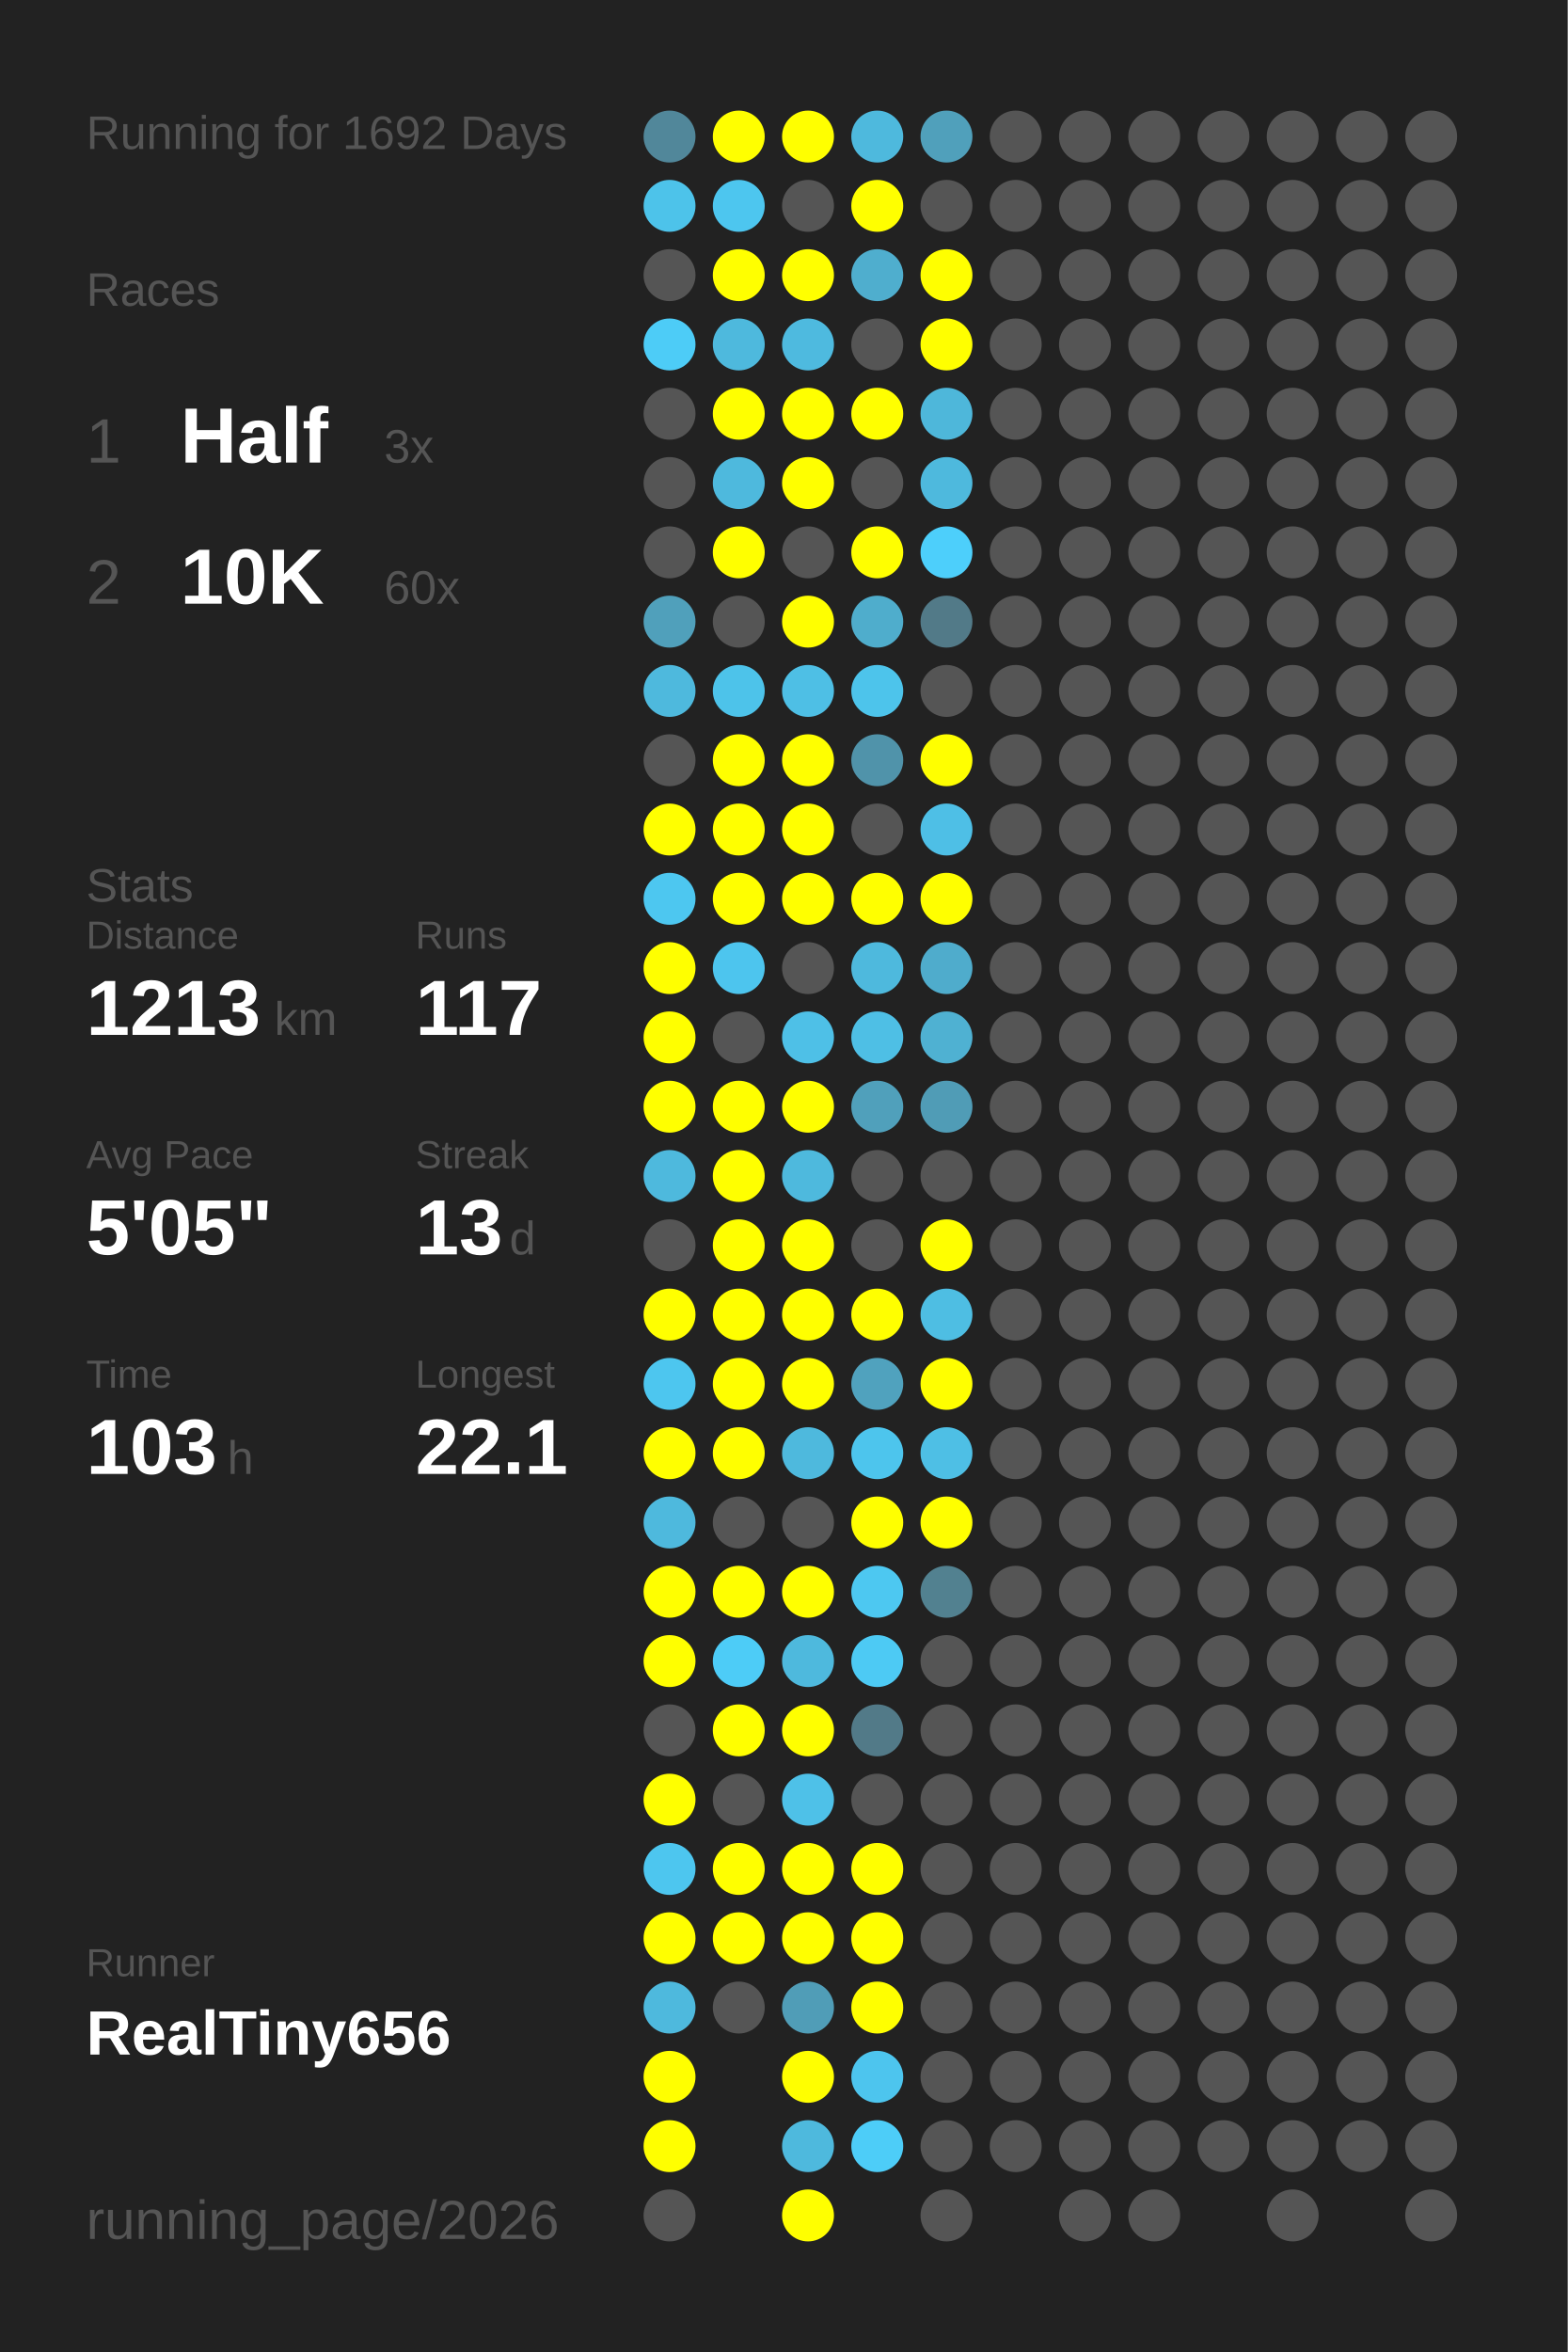
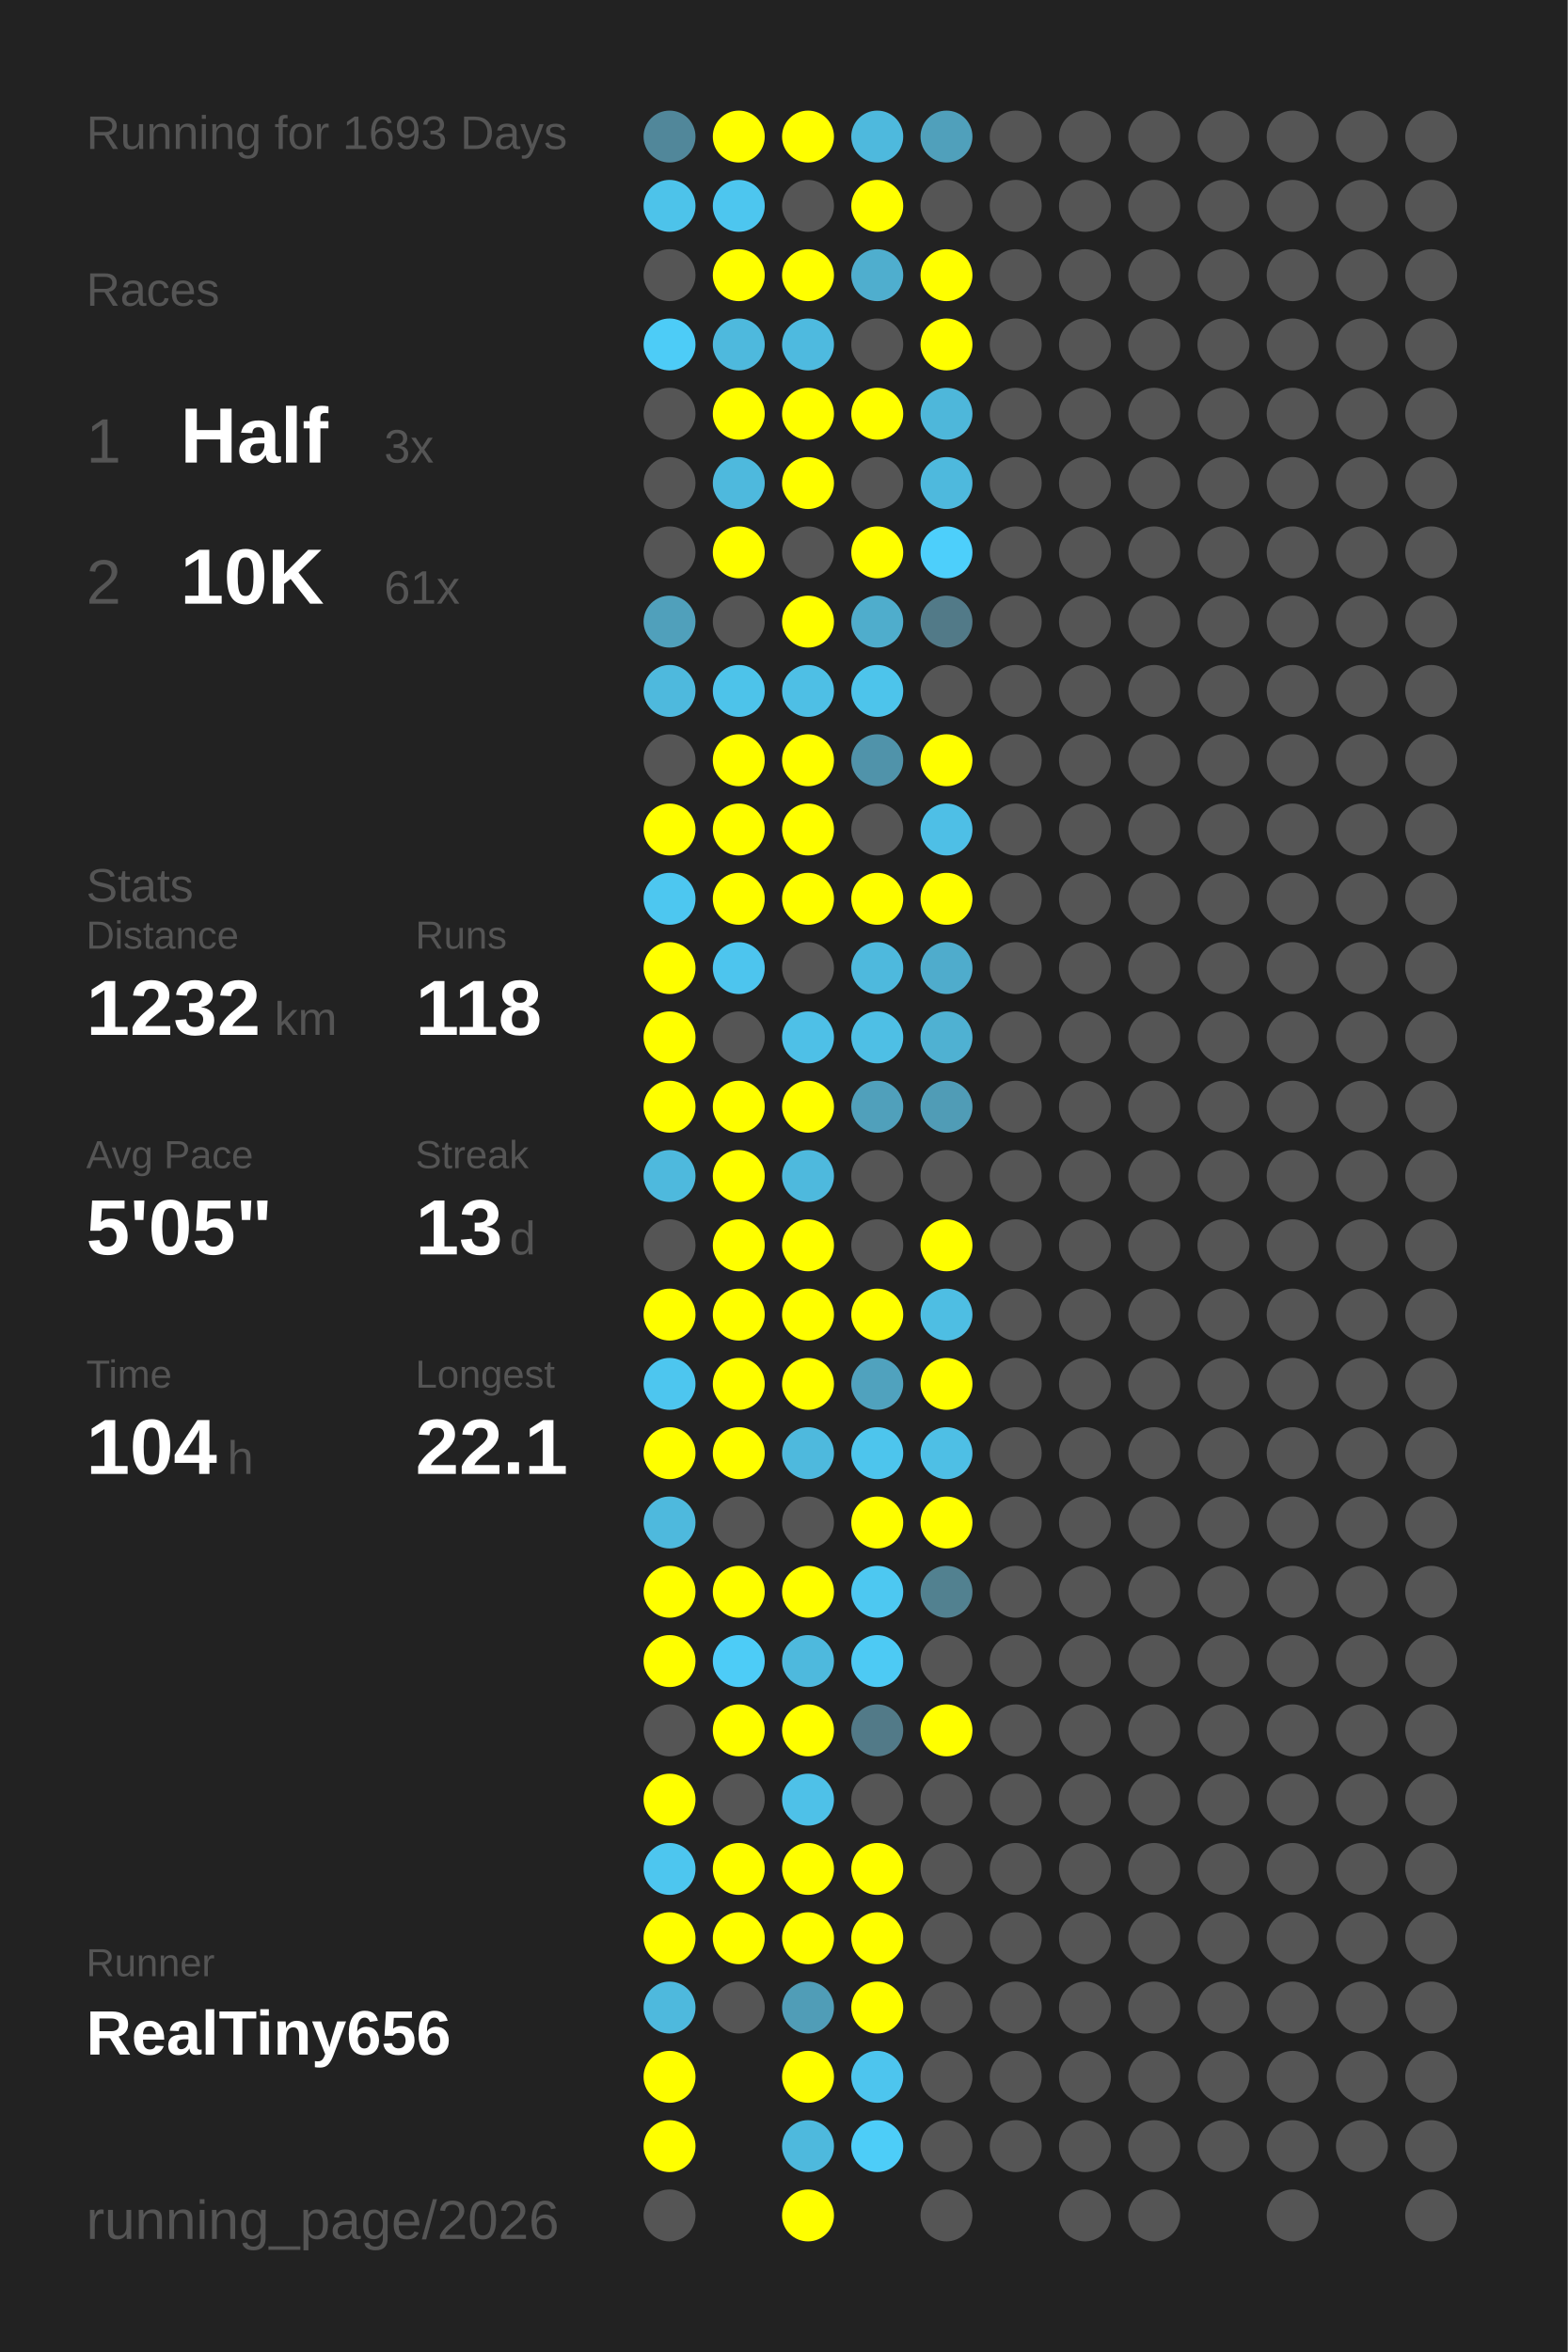
<svg xmlns="http://www.w3.org/2000/svg" baseProfile="full" height="300mm" version="1.1" viewBox="0,0,200,300" width="200mm">
  <defs />
  <rect fill="#222222" height="300" width="200" x="0" y="0" />
-   <text fill="#555555" style="font-size:6px; font-family:Arial;" x="11" y="19">Running for 1692 Days</text>
+   <text fill="#555555" style="font-size:6px; font-family:Arial;" x="11" y="19">Running for 1693 Days</text>
  <text fill="#555555" style="font-size:6px; font-family:Arial;" x="11" y="39">Races</text>
  <text fill="#555555" style="font-size:8px; font-family:Arial;" x="11" y="59">1</text>
  <text fill="#FFFFFF" style="font-size:10px; font-family:Arial; font-weight:bold;" x="23" y="59">Half</text>
  <text fill="#555555" style="font-size:6px; font-family:Arial;" x="49" y="59">3x</text>
  <text fill="#555555" style="font-size:8px; font-family:Arial;" x="11" y="77">2</text>
  <text fill="#FFFFFF" style="font-size:10px; font-family:Arial; font-weight:bold;" x="23" y="77">10K</text>
-   <text fill="#555555" style="font-size:6px; font-family:Arial;" x="49" y="77">60x</text>
+   <text fill="#555555" style="font-size:6px; font-family:Arial;" x="49" y="77">61x</text>
  <text fill="#555555" style="font-size:6px; font-family:Arial;" x="11" y="115">Stats</text>
  <text fill="#555555" style="font-size:5px; font-family:Arial;" x="11" y="121">Distance</text>
-   <text fill="#FFFFFF" style="font-size:10px; font-family:Arial; font-weight:bold;" x="11" y="132">1213</text>
+   <text fill="#FFFFFF" style="font-size:10px; font-family:Arial; font-weight:bold;" x="11" y="132">1232</text>
  <text fill="#555555" style="font-size:6px; font-family:Arial;" x="35" y="132">km</text>
  <text fill="#555555" style="font-size:5px; font-family:Arial;" x="53" y="121">Runs</text>
-   <text fill="#FFFFFF" style="font-size:10px; font-family:Arial; font-weight:bold;" x="53" y="132">117</text>
+   <text fill="#FFFFFF" style="font-size:10px; font-family:Arial; font-weight:bold;" x="53" y="132">118</text>
  <text fill="#555555" style="font-size:5px; font-family:Arial;" x="11" y="149">Avg Pace</text>
  <text fill="#FFFFFF" style="font-size:10px; font-family:Arial; font-weight:bold;" x="11" y="160">5'05"</text>
  <text fill="#555555" style="font-size:5px; font-family:Arial;" x="53" y="149">Streak</text>
  <text fill="#FFFFFF" style="font-size:10px; font-family:Arial; font-weight:bold;" x="53" y="160">13</text>
  <text fill="#555555" style="font-size:6px; font-family:Arial;" x="65" y="160">d</text>
  <text fill="#555555" style="font-size:5px; font-family:Arial;" x="11" y="177">Time</text>
-   <text fill="#FFFFFF" style="font-size:10px; font-family:Arial; font-weight:bold;" x="11" y="188">103</text>
+   <text fill="#FFFFFF" style="font-size:10px; font-family:Arial; font-weight:bold;" x="11" y="188">104</text>
  <text fill="#555555" style="font-size:6px; font-family:Arial;" x="29" y="188">h</text>
  <text fill="#555555" style="font-size:5px; font-family:Arial;" x="53" y="177">Longest</text>
  <text fill="#FFFFFF" style="font-size:10px; font-family:Arial; font-weight:bold;" x="53" y="188">22.1</text>
  <text fill="#555555" style="font-size:5px; font-family:Arial;" x="11" y="252.065">Runner</text>
  <text fill="#FFFFFF" style="font-size:8px; font-family:Arial; font-weight:bold;" x="11" y="262.065">RealTiny656</text>
  <text fill="#555555" style="font-size:7px; font-family:Arial;" x="11" y="285.581">running_page/2026</text>
  <circle cx="85.417" cy="17.419" fill="#51879a" r="3.312" />
  <circle cx="85.417" cy="26.258" fill="#4dc3ea" r="3.312" />
  <circle cx="85.417" cy="35.097" fill="#555555" r="3.312" />
  <circle cx="85.417" cy="43.935" fill="#4dccf7" r="3.312" />
  <circle cx="85.417" cy="52.774" fill="#555555" r="3.312" />
  <circle cx="85.417" cy="61.613" fill="#555555" r="3.312" />
  <circle cx="85.417" cy="70.452" fill="#555555" r="3.312" />
  <circle cx="85.417" cy="79.29" fill="#50a0bb" r="3.312" />
  <circle cx="85.417" cy="88.129" fill="#4eb9dd" r="3.312" />
  <circle cx="85.417" cy="96.968" fill="#555555" r="3.312" />
  <circle cx="85.417" cy="105.806" fill="#FFFF00" r="3.312" />
  <circle cx="85.417" cy="114.645" fill="#4dc7f0" r="3.312" />
  <circle cx="85.417" cy="123.484" fill="#FFFF00" r="3.312" />
  <circle cx="85.417" cy="132.323" fill="#FFFF00" r="3.312" />
  <circle cx="85.417" cy="141.161" fill="#FFFF00" r="3.312" />
  <circle cx="85.417" cy="150" fill="#4eb9dd" r="3.312" />
  <circle cx="85.417" cy="158.839" fill="#555555" r="3.312" />
  <circle cx="85.417" cy="167.677" fill="#FFFF00" r="3.312" />
  <circle cx="85.417" cy="176.516" fill="#4dc6ef" r="3.312" />
  <circle cx="85.417" cy="185.355" fill="#FFFF00" r="3.312" />
  <circle cx="85.417" cy="194.194" fill="#4eb9dd" r="3.312" />
  <circle cx="85.417" cy="203.032" fill="#FFFF00" r="3.312" />
  <circle cx="85.417" cy="211.871" fill="#FFFF00" r="3.312" />
  <circle cx="85.417" cy="220.71" fill="#555555" r="3.312" />
  <circle cx="85.417" cy="229.548" fill="#FFFF00" r="3.312" />
  <circle cx="85.417" cy="238.387" fill="#4dc6ef" r="3.312" />
  <circle cx="85.417" cy="247.226" fill="#FFFF00" r="3.312" />
  <circle cx="85.417" cy="256.065" fill="#4eb9dd" r="3.312" />
  <circle cx="85.417" cy="264.903" fill="#FFFF00" r="3.312" />
  <circle cx="85.417" cy="273.742" fill="#FFFF00" r="3.312" />
  <circle cx="85.417" cy="282.581" fill="#555555" r="3.312" />
  <circle cx="94.25" cy="17.419" fill="#FFFF00" r="3.312" />
  <circle cx="94.25" cy="26.258" fill="#4dc6ef" r="3.312" />
  <circle cx="94.25" cy="35.097" fill="#FFFF00" r="3.312" />
  <circle cx="94.25" cy="43.935" fill="#4eb9dd" r="3.312" />
  <circle cx="94.25" cy="52.774" fill="#FFFF00" r="3.312" />
  <circle cx="94.25" cy="61.613" fill="#4eb9dd" r="3.312" />
  <circle cx="94.25" cy="70.452" fill="#FFFF00" r="3.312" />
  <circle cx="94.25" cy="79.29" fill="#555555" r="3.312" />
  <circle cx="94.25" cy="88.129" fill="#4dc3ea" r="3.312" />
  <circle cx="94.25" cy="96.968" fill="#FFFF00" r="3.312" />
  <circle cx="94.25" cy="105.806" fill="#FFFF00" r="3.312" />
  <circle cx="94.25" cy="114.645" fill="#FFFF00" r="3.312" />
  <circle cx="94.25" cy="123.484" fill="#4dc5ee" r="3.312" />
  <circle cx="94.25" cy="132.323" fill="#555555" r="3.312" />
  <circle cx="94.25" cy="141.161" fill="#FFFF00" r="3.312" />
  <circle cx="94.25" cy="150" fill="#FFFF00" r="3.312" />
  <circle cx="94.25" cy="158.839" fill="#FFFF00" r="3.312" />
  <circle cx="94.25" cy="167.677" fill="#FFFF00" r="3.312" />
  <circle cx="94.25" cy="176.516" fill="#FFFF00" r="3.312" />
  <circle cx="94.25" cy="185.355" fill="#FFFF00" r="3.312" />
  <circle cx="94.25" cy="194.194" fill="#555555" r="3.312" />
  <circle cx="94.25" cy="203.032" fill="#FFFF00" r="3.312" />
  <circle cx="94.25" cy="211.871" fill="#4dccf7" r="3.312" />
  <circle cx="94.25" cy="220.71" fill="#FFFF00" r="3.312" />
  <circle cx="94.25" cy="229.548" fill="#555555" r="3.312" />
  <circle cx="94.25" cy="238.387" fill="#FFFF00" r="3.312" />
  <circle cx="94.25" cy="247.226" fill="#FFFF00" r="3.312" />
  <circle cx="94.25" cy="256.065" fill="#555555" r="3.312" />
  <circle cx="103.083" cy="17.419" fill="#FFFF00" r="3.312" />
  <circle cx="103.083" cy="26.258" fill="#555555" r="3.312" />
  <circle cx="103.083" cy="35.097" fill="#FFFF00" r="3.312" />
  <circle cx="103.083" cy="43.935" fill="#4ebadf" r="3.312" />
  <circle cx="103.083" cy="52.774" fill="#FFFF00" r="3.312" />
  <circle cx="103.083" cy="61.613" fill="#FFFF00" r="3.312" />
  <circle cx="103.083" cy="70.452" fill="#555555" r="3.312" />
  <circle cx="103.083" cy="79.29" fill="#FFFF00" r="3.312" />
  <circle cx="103.083" cy="88.129" fill="#4ebfe5" r="3.312" />
  <circle cx="103.083" cy="96.968" fill="#FFFF00" r="3.312" />
  <circle cx="103.083" cy="105.806" fill="#FFFF00" r="3.312" />
  <circle cx="103.083" cy="114.645" fill="#FFFF00" r="3.312" />
  <circle cx="103.083" cy="123.484" fill="#555555" r="3.312" />
  <circle cx="103.083" cy="132.323" fill="#4ec0e7" r="3.312" />
  <circle cx="103.083" cy="141.161" fill="#FFFF00" r="3.312" />
  <circle cx="103.083" cy="150" fill="#4eb9dd" r="3.312" />
  <circle cx="103.083" cy="158.839" fill="#FFFF00" r="3.312" />
  <circle cx="103.083" cy="167.677" fill="#FFFF00" r="3.312" />
  <circle cx="103.083" cy="176.516" fill="#FFFF00" r="3.312" />
  <circle cx="103.083" cy="185.355" fill="#4eb9dd" r="3.312" />
  <circle cx="103.083" cy="194.194" fill="#555555" r="3.312" />
  <circle cx="103.083" cy="203.032" fill="#FFFF00" r="3.312" />
  <circle cx="103.083" cy="211.871" fill="#4eb9dd" r="3.312" />
  <circle cx="103.083" cy="220.71" fill="#FFFF00" r="3.312" />
  <circle cx="103.083" cy="229.548" fill="#4ec1e8" r="3.312" />
  <circle cx="103.083" cy="238.387" fill="#FFFF00" r="3.312" />
  <circle cx="103.083" cy="247.226" fill="#FFFF00" r="3.312" />
  <circle cx="103.083" cy="256.065" fill="#509db7" r="3.312" />
  <circle cx="103.083" cy="264.903" fill="#FFFF00" r="3.312" />
  <circle cx="103.083" cy="273.742" fill="#4eb9dd" r="3.312" />
  <circle cx="103.083" cy="282.581" fill="#FFFF00" r="3.312" />
  <circle cx="111.917" cy="17.419" fill="#4eb9dd" r="3.312" />
  <circle cx="111.917" cy="26.258" fill="#FFFF00" r="3.312" />
  <circle cx="111.917" cy="35.097" fill="#4faece" r="3.312" />
  <circle cx="111.917" cy="43.935" fill="#555555" r="3.312" />
  <circle cx="111.917" cy="52.774" fill="#FFFF00" r="3.312" />
  <circle cx="111.917" cy="61.613" fill="#555555" r="3.312" />
  <circle cx="111.917" cy="70.452" fill="#FFFF00" r="3.312" />
  <circle cx="111.917" cy="79.29" fill="#4fadcc" r="3.312" />
  <circle cx="111.917" cy="88.129" fill="#4dc4eb" r="3.312" />
  <circle cx="111.917" cy="96.968" fill="#5093aa" r="3.312" />
  <circle cx="111.917" cy="105.806" fill="#555555" r="3.312" />
  <circle cx="111.917" cy="114.645" fill="#FFFF00" r="3.312" />
  <circle cx="111.917" cy="123.484" fill="#4eb9dd" r="3.312" />
  <circle cx="111.917" cy="132.323" fill="#4ebfe5" r="3.312" />
  <circle cx="111.917" cy="141.161" fill="#50a0bb" r="3.312" />
  <circle cx="111.917" cy="150" fill="#555555" r="3.312" />
  <circle cx="111.917" cy="158.839" fill="#555555" r="3.312" />
  <circle cx="111.917" cy="167.677" fill="#FFFF00" r="3.312" />
  <circle cx="111.917" cy="176.516" fill="#50a2be" r="3.312" />
  <circle cx="111.917" cy="185.355" fill="#4dc5ed" r="3.312" />
  <circle cx="111.917" cy="194.194" fill="#FFFF00" r="3.312" />
  <circle cx="111.917" cy="203.032" fill="#4dc8f1" r="3.312" />
  <circle cx="111.917" cy="211.871" fill="#4dcaf4" r="3.312" />
  <circle cx="111.917" cy="220.71" fill="#527a88" r="3.312" />
  <circle cx="111.917" cy="229.548" fill="#555555" r="3.312" />
  <circle cx="111.917" cy="238.387" fill="#FFFF00" r="3.312" />
  <circle cx="111.917" cy="247.226" fill="#FFFF00" r="3.312" />
  <circle cx="111.917" cy="256.065" fill="#FFFF00" r="3.312" />
  <circle cx="111.917" cy="264.903" fill="#4dc5ee" r="3.312" />
  <circle cx="111.917" cy="273.742" fill="#4dcdf8" r="3.312" />
  <circle cx="120.75" cy="17.419" fill="#50a0bb" r="3.312" />
  <circle cx="120.75" cy="26.258" fill="#555555" r="3.312" />
  <circle cx="120.75" cy="35.097" fill="#FFFF00" r="3.312" />
  <circle cx="120.75" cy="43.935" fill="#FFFF00" r="3.312" />
  <circle cx="120.75" cy="52.774" fill="#4eb7da" r="3.312" />
  <circle cx="120.75" cy="61.613" fill="#4eb9dd" r="3.312" />
  <circle cx="120.75" cy="70.452" fill="#4dcffb" r="3.312" />
  <circle cx="120.75" cy="79.29" fill="#527a88" r="3.312" />
  <circle cx="120.75" cy="88.129" fill="#555555" r="3.312" />
  <circle cx="120.75" cy="96.968" fill="#FFFF00" r="3.312" />
  <circle cx="120.75" cy="105.806" fill="#4ebfe6" r="3.312" />
  <circle cx="120.75" cy="114.645" fill="#FFFF00" r="3.312" />
  <circle cx="120.75" cy="123.484" fill="#4faccc" r="3.312" />
  <circle cx="120.75" cy="132.323" fill="#4fb1d2" r="3.312" />
  <circle cx="120.75" cy="141.161" fill="#509cb6" r="3.312" />
  <circle cx="120.75" cy="150" fill="#555555" r="3.312" />
  <circle cx="120.75" cy="158.839" fill="#FFFF00" r="3.312" />
  <circle cx="120.75" cy="167.677" fill="#4ebee3" r="3.312" />
  <circle cx="120.75" cy="176.516" fill="#FFFF00" r="3.312" />
  <circle cx="120.75" cy="185.355" fill="#4ebfe5" r="3.312" />
  <circle cx="120.75" cy="194.194" fill="#FFFF00" r="3.312" />
  <circle cx="120.75" cy="203.032" fill="#528190" r="3.312" />
  <circle cx="120.75" cy="211.871" fill="#555555" r="3.312" />
-   <circle cx="120.75" cy="220.71" fill="#555555" r="3.312" />
+   <circle cx="120.75" cy="220.71" fill="#FFFF00" r="3.312" />
  <circle cx="120.75" cy="229.548" fill="#555555" r="3.312" />
  <circle cx="120.75" cy="238.387" fill="#555555" r="3.312" />
  <circle cx="120.75" cy="247.226" fill="#555555" r="3.312" />
  <circle cx="120.75" cy="256.065" fill="#555555" r="3.312" />
  <circle cx="120.75" cy="264.903" fill="#555555" r="3.312" />
  <circle cx="120.75" cy="273.742" fill="#555555" r="3.312" />
  <circle cx="120.75" cy="282.581" fill="#555555" r="3.312" />
  <circle cx="129.583" cy="17.419" fill="#555555" r="3.312" />
  <circle cx="129.583" cy="26.258" fill="#555555" r="3.312" />
  <circle cx="129.583" cy="35.097" fill="#555555" r="3.312" />
  <circle cx="129.583" cy="43.935" fill="#555555" r="3.312" />
  <circle cx="129.583" cy="52.774" fill="#555555" r="3.312" />
  <circle cx="129.583" cy="61.613" fill="#555555" r="3.312" />
  <circle cx="129.583" cy="70.452" fill="#555555" r="3.312" />
  <circle cx="129.583" cy="79.29" fill="#555555" r="3.312" />
  <circle cx="129.583" cy="88.129" fill="#555555" r="3.312" />
  <circle cx="129.583" cy="96.968" fill="#555555" r="3.312" />
  <circle cx="129.583" cy="105.806" fill="#555555" r="3.312" />
  <circle cx="129.583" cy="114.645" fill="#555555" r="3.312" />
  <circle cx="129.583" cy="123.484" fill="#555555" r="3.312" />
  <circle cx="129.583" cy="132.323" fill="#555555" r="3.312" />
  <circle cx="129.583" cy="141.161" fill="#555555" r="3.312" />
  <circle cx="129.583" cy="150" fill="#555555" r="3.312" />
  <circle cx="129.583" cy="158.839" fill="#555555" r="3.312" />
  <circle cx="129.583" cy="167.677" fill="#555555" r="3.312" />
  <circle cx="129.583" cy="176.516" fill="#555555" r="3.312" />
  <circle cx="129.583" cy="185.355" fill="#555555" r="3.312" />
  <circle cx="129.583" cy="194.194" fill="#555555" r="3.312" />
  <circle cx="129.583" cy="203.032" fill="#555555" r="3.312" />
  <circle cx="129.583" cy="211.871" fill="#555555" r="3.312" />
  <circle cx="129.583" cy="220.71" fill="#555555" r="3.312" />
  <circle cx="129.583" cy="229.548" fill="#555555" r="3.312" />
  <circle cx="129.583" cy="238.387" fill="#555555" r="3.312" />
  <circle cx="129.583" cy="247.226" fill="#555555" r="3.312" />
  <circle cx="129.583" cy="256.065" fill="#555555" r="3.312" />
  <circle cx="129.583" cy="264.903" fill="#555555" r="3.312" />
  <circle cx="129.583" cy="273.742" fill="#555555" r="3.312" />
  <circle cx="138.417" cy="17.419" fill="#555555" r="3.312" />
  <circle cx="138.417" cy="26.258" fill="#555555" r="3.312" />
  <circle cx="138.417" cy="35.097" fill="#555555" r="3.312" />
  <circle cx="138.417" cy="43.935" fill="#555555" r="3.312" />
  <circle cx="138.417" cy="52.774" fill="#555555" r="3.312" />
  <circle cx="138.417" cy="61.613" fill="#555555" r="3.312" />
  <circle cx="138.417" cy="70.452" fill="#555555" r="3.312" />
  <circle cx="138.417" cy="79.29" fill="#555555" r="3.312" />
  <circle cx="138.417" cy="88.129" fill="#555555" r="3.312" />
  <circle cx="138.417" cy="96.968" fill="#555555" r="3.312" />
  <circle cx="138.417" cy="105.806" fill="#555555" r="3.312" />
  <circle cx="138.417" cy="114.645" fill="#555555" r="3.312" />
  <circle cx="138.417" cy="123.484" fill="#555555" r="3.312" />
  <circle cx="138.417" cy="132.323" fill="#555555" r="3.312" />
  <circle cx="138.417" cy="141.161" fill="#555555" r="3.312" />
  <circle cx="138.417" cy="150" fill="#555555" r="3.312" />
  <circle cx="138.417" cy="158.839" fill="#555555" r="3.312" />
  <circle cx="138.417" cy="167.677" fill="#555555" r="3.312" />
  <circle cx="138.417" cy="176.516" fill="#555555" r="3.312" />
  <circle cx="138.417" cy="185.355" fill="#555555" r="3.312" />
  <circle cx="138.417" cy="194.194" fill="#555555" r="3.312" />
  <circle cx="138.417" cy="203.032" fill="#555555" r="3.312" />
  <circle cx="138.417" cy="211.871" fill="#555555" r="3.312" />
  <circle cx="138.417" cy="220.71" fill="#555555" r="3.312" />
  <circle cx="138.417" cy="229.548" fill="#555555" r="3.312" />
  <circle cx="138.417" cy="238.387" fill="#555555" r="3.312" />
  <circle cx="138.417" cy="247.226" fill="#555555" r="3.312" />
  <circle cx="138.417" cy="256.065" fill="#555555" r="3.312" />
  <circle cx="138.417" cy="264.903" fill="#555555" r="3.312" />
  <circle cx="138.417" cy="273.742" fill="#555555" r="3.312" />
  <circle cx="138.417" cy="282.581" fill="#555555" r="3.312" />
  <circle cx="147.25" cy="17.419" fill="#555555" r="3.312" />
  <circle cx="147.25" cy="26.258" fill="#555555" r="3.312" />
  <circle cx="147.25" cy="35.097" fill="#555555" r="3.312" />
  <circle cx="147.25" cy="43.935" fill="#555555" r="3.312" />
  <circle cx="147.25" cy="52.774" fill="#555555" r="3.312" />
  <circle cx="147.25" cy="61.613" fill="#555555" r="3.312" />
  <circle cx="147.25" cy="70.452" fill="#555555" r="3.312" />
  <circle cx="147.25" cy="79.29" fill="#555555" r="3.312" />
  <circle cx="147.25" cy="88.129" fill="#555555" r="3.312" />
  <circle cx="147.25" cy="96.968" fill="#555555" r="3.312" />
  <circle cx="147.25" cy="105.806" fill="#555555" r="3.312" />
  <circle cx="147.25" cy="114.645" fill="#555555" r="3.312" />
  <circle cx="147.25" cy="123.484" fill="#555555" r="3.312" />
  <circle cx="147.25" cy="132.323" fill="#555555" r="3.312" />
  <circle cx="147.25" cy="141.161" fill="#555555" r="3.312" />
  <circle cx="147.25" cy="150" fill="#555555" r="3.312" />
  <circle cx="147.25" cy="158.839" fill="#555555" r="3.312" />
  <circle cx="147.25" cy="167.677" fill="#555555" r="3.312" />
  <circle cx="147.25" cy="176.516" fill="#555555" r="3.312" />
  <circle cx="147.25" cy="185.355" fill="#555555" r="3.312" />
  <circle cx="147.25" cy="194.194" fill="#555555" r="3.312" />
  <circle cx="147.25" cy="203.032" fill="#555555" r="3.312" />
  <circle cx="147.25" cy="211.871" fill="#555555" r="3.312" />
  <circle cx="147.25" cy="220.71" fill="#555555" r="3.312" />
  <circle cx="147.25" cy="229.548" fill="#555555" r="3.312" />
  <circle cx="147.25" cy="238.387" fill="#555555" r="3.312" />
  <circle cx="147.25" cy="247.226" fill="#555555" r="3.312" />
  <circle cx="147.25" cy="256.065" fill="#555555" r="3.312" />
  <circle cx="147.25" cy="264.903" fill="#555555" r="3.312" />
  <circle cx="147.25" cy="273.742" fill="#555555" r="3.312" />
  <circle cx="147.25" cy="282.581" fill="#555555" r="3.312" />
  <circle cx="156.083" cy="17.419" fill="#555555" r="3.312" />
  <circle cx="156.083" cy="26.258" fill="#555555" r="3.312" />
  <circle cx="156.083" cy="35.097" fill="#555555" r="3.312" />
  <circle cx="156.083" cy="43.935" fill="#555555" r="3.312" />
  <circle cx="156.083" cy="52.774" fill="#555555" r="3.312" />
  <circle cx="156.083" cy="61.613" fill="#555555" r="3.312" />
  <circle cx="156.083" cy="70.452" fill="#555555" r="3.312" />
  <circle cx="156.083" cy="79.29" fill="#555555" r="3.312" />
  <circle cx="156.083" cy="88.129" fill="#555555" r="3.312" />
  <circle cx="156.083" cy="96.968" fill="#555555" r="3.312" />
  <circle cx="156.083" cy="105.806" fill="#555555" r="3.312" />
  <circle cx="156.083" cy="114.645" fill="#555555" r="3.312" />
  <circle cx="156.083" cy="123.484" fill="#555555" r="3.312" />
  <circle cx="156.083" cy="132.323" fill="#555555" r="3.312" />
  <circle cx="156.083" cy="141.161" fill="#555555" r="3.312" />
  <circle cx="156.083" cy="150" fill="#555555" r="3.312" />
  <circle cx="156.083" cy="158.839" fill="#555555" r="3.312" />
  <circle cx="156.083" cy="167.677" fill="#555555" r="3.312" />
  <circle cx="156.083" cy="176.516" fill="#555555" r="3.312" />
  <circle cx="156.083" cy="185.355" fill="#555555" r="3.312" />
  <circle cx="156.083" cy="194.194" fill="#555555" r="3.312" />
  <circle cx="156.083" cy="203.032" fill="#555555" r="3.312" />
  <circle cx="156.083" cy="211.871" fill="#555555" r="3.312" />
  <circle cx="156.083" cy="220.71" fill="#555555" r="3.312" />
  <circle cx="156.083" cy="229.548" fill="#555555" r="3.312" />
  <circle cx="156.083" cy="238.387" fill="#555555" r="3.312" />
  <circle cx="156.083" cy="247.226" fill="#555555" r="3.312" />
  <circle cx="156.083" cy="256.065" fill="#555555" r="3.312" />
  <circle cx="156.083" cy="264.903" fill="#555555" r="3.312" />
  <circle cx="156.083" cy="273.742" fill="#555555" r="3.312" />
  <circle cx="164.917" cy="17.419" fill="#555555" r="3.312" />
  <circle cx="164.917" cy="26.258" fill="#555555" r="3.312" />
  <circle cx="164.917" cy="35.097" fill="#555555" r="3.312" />
  <circle cx="164.917" cy="43.935" fill="#555555" r="3.312" />
  <circle cx="164.917" cy="52.774" fill="#555555" r="3.312" />
  <circle cx="164.917" cy="61.613" fill="#555555" r="3.312" />
  <circle cx="164.917" cy="70.452" fill="#555555" r="3.312" />
  <circle cx="164.917" cy="79.29" fill="#555555" r="3.312" />
  <circle cx="164.917" cy="88.129" fill="#555555" r="3.312" />
  <circle cx="164.917" cy="96.968" fill="#555555" r="3.312" />
  <circle cx="164.917" cy="105.806" fill="#555555" r="3.312" />
  <circle cx="164.917" cy="114.645" fill="#555555" r="3.312" />
  <circle cx="164.917" cy="123.484" fill="#555555" r="3.312" />
  <circle cx="164.917" cy="132.323" fill="#555555" r="3.312" />
  <circle cx="164.917" cy="141.161" fill="#555555" r="3.312" />
  <circle cx="164.917" cy="150" fill="#555555" r="3.312" />
  <circle cx="164.917" cy="158.839" fill="#555555" r="3.312" />
  <circle cx="164.917" cy="167.677" fill="#555555" r="3.312" />
  <circle cx="164.917" cy="176.516" fill="#555555" r="3.312" />
  <circle cx="164.917" cy="185.355" fill="#555555" r="3.312" />
  <circle cx="164.917" cy="194.194" fill="#555555" r="3.312" />
  <circle cx="164.917" cy="203.032" fill="#555555" r="3.312" />
  <circle cx="164.917" cy="211.871" fill="#555555" r="3.312" />
  <circle cx="164.917" cy="220.71" fill="#555555" r="3.312" />
  <circle cx="164.917" cy="229.548" fill="#555555" r="3.312" />
  <circle cx="164.917" cy="238.387" fill="#555555" r="3.312" />
  <circle cx="164.917" cy="247.226" fill="#555555" r="3.312" />
  <circle cx="164.917" cy="256.065" fill="#555555" r="3.312" />
  <circle cx="164.917" cy="264.903" fill="#555555" r="3.312" />
  <circle cx="164.917" cy="273.742" fill="#555555" r="3.312" />
  <circle cx="164.917" cy="282.581" fill="#555555" r="3.312" />
  <circle cx="173.75" cy="17.419" fill="#555555" r="3.312" />
  <circle cx="173.75" cy="26.258" fill="#555555" r="3.312" />
  <circle cx="173.75" cy="35.097" fill="#555555" r="3.312" />
  <circle cx="173.75" cy="43.935" fill="#555555" r="3.312" />
  <circle cx="173.75" cy="52.774" fill="#555555" r="3.312" />
  <circle cx="173.75" cy="61.613" fill="#555555" r="3.312" />
  <circle cx="173.75" cy="70.452" fill="#555555" r="3.312" />
  <circle cx="173.75" cy="79.29" fill="#555555" r="3.312" />
  <circle cx="173.75" cy="88.129" fill="#555555" r="3.312" />
  <circle cx="173.75" cy="96.968" fill="#555555" r="3.312" />
  <circle cx="173.75" cy="105.806" fill="#555555" r="3.312" />
  <circle cx="173.75" cy="114.645" fill="#555555" r="3.312" />
  <circle cx="173.75" cy="123.484" fill="#555555" r="3.312" />
  <circle cx="173.75" cy="132.323" fill="#555555" r="3.312" />
  <circle cx="173.75" cy="141.161" fill="#555555" r="3.312" />
  <circle cx="173.75" cy="150" fill="#555555" r="3.312" />
  <circle cx="173.75" cy="158.839" fill="#555555" r="3.312" />
  <circle cx="173.75" cy="167.677" fill="#555555" r="3.312" />
  <circle cx="173.75" cy="176.516" fill="#555555" r="3.312" />
  <circle cx="173.75" cy="185.355" fill="#555555" r="3.312" />
  <circle cx="173.75" cy="194.194" fill="#555555" r="3.312" />
  <circle cx="173.75" cy="203.032" fill="#555555" r="3.312" />
  <circle cx="173.75" cy="211.871" fill="#555555" r="3.312" />
  <circle cx="173.75" cy="220.71" fill="#555555" r="3.312" />
  <circle cx="173.75" cy="229.548" fill="#555555" r="3.312" />
  <circle cx="173.75" cy="238.387" fill="#555555" r="3.312" />
  <circle cx="173.75" cy="247.226" fill="#555555" r="3.312" />
  <circle cx="173.75" cy="256.065" fill="#555555" r="3.312" />
  <circle cx="173.75" cy="264.903" fill="#555555" r="3.312" />
  <circle cx="173.75" cy="273.742" fill="#555555" r="3.312" />
  <circle cx="182.583" cy="17.419" fill="#555555" r="3.312" />
  <circle cx="182.583" cy="26.258" fill="#555555" r="3.312" />
  <circle cx="182.583" cy="35.097" fill="#555555" r="3.312" />
  <circle cx="182.583" cy="43.935" fill="#555555" r="3.312" />
  <circle cx="182.583" cy="52.774" fill="#555555" r="3.312" />
  <circle cx="182.583" cy="61.613" fill="#555555" r="3.312" />
  <circle cx="182.583" cy="70.452" fill="#555555" r="3.312" />
  <circle cx="182.583" cy="79.29" fill="#555555" r="3.312" />
  <circle cx="182.583" cy="88.129" fill="#555555" r="3.312" />
  <circle cx="182.583" cy="96.968" fill="#555555" r="3.312" />
  <circle cx="182.583" cy="105.806" fill="#555555" r="3.312" />
  <circle cx="182.583" cy="114.645" fill="#555555" r="3.312" />
  <circle cx="182.583" cy="123.484" fill="#555555" r="3.312" />
  <circle cx="182.583" cy="132.323" fill="#555555" r="3.312" />
  <circle cx="182.583" cy="141.161" fill="#555555" r="3.312" />
  <circle cx="182.583" cy="150" fill="#555555" r="3.312" />
  <circle cx="182.583" cy="158.839" fill="#555555" r="3.312" />
  <circle cx="182.583" cy="167.677" fill="#555555" r="3.312" />
  <circle cx="182.583" cy="176.516" fill="#555555" r="3.312" />
  <circle cx="182.583" cy="185.355" fill="#555555" r="3.312" />
  <circle cx="182.583" cy="194.194" fill="#555555" r="3.312" />
  <circle cx="182.583" cy="203.032" fill="#555555" r="3.312" />
  <circle cx="182.583" cy="211.871" fill="#555555" r="3.312" />
  <circle cx="182.583" cy="220.71" fill="#555555" r="3.312" />
  <circle cx="182.583" cy="229.548" fill="#555555" r="3.312" />
  <circle cx="182.583" cy="238.387" fill="#555555" r="3.312" />
  <circle cx="182.583" cy="247.226" fill="#555555" r="3.312" />
  <circle cx="182.583" cy="256.065" fill="#555555" r="3.312" />
  <circle cx="182.583" cy="264.903" fill="#555555" r="3.312" />
  <circle cx="182.583" cy="273.742" fill="#555555" r="3.312" />
  <circle cx="182.583" cy="282.581" fill="#555555" r="3.312" />
</svg>
